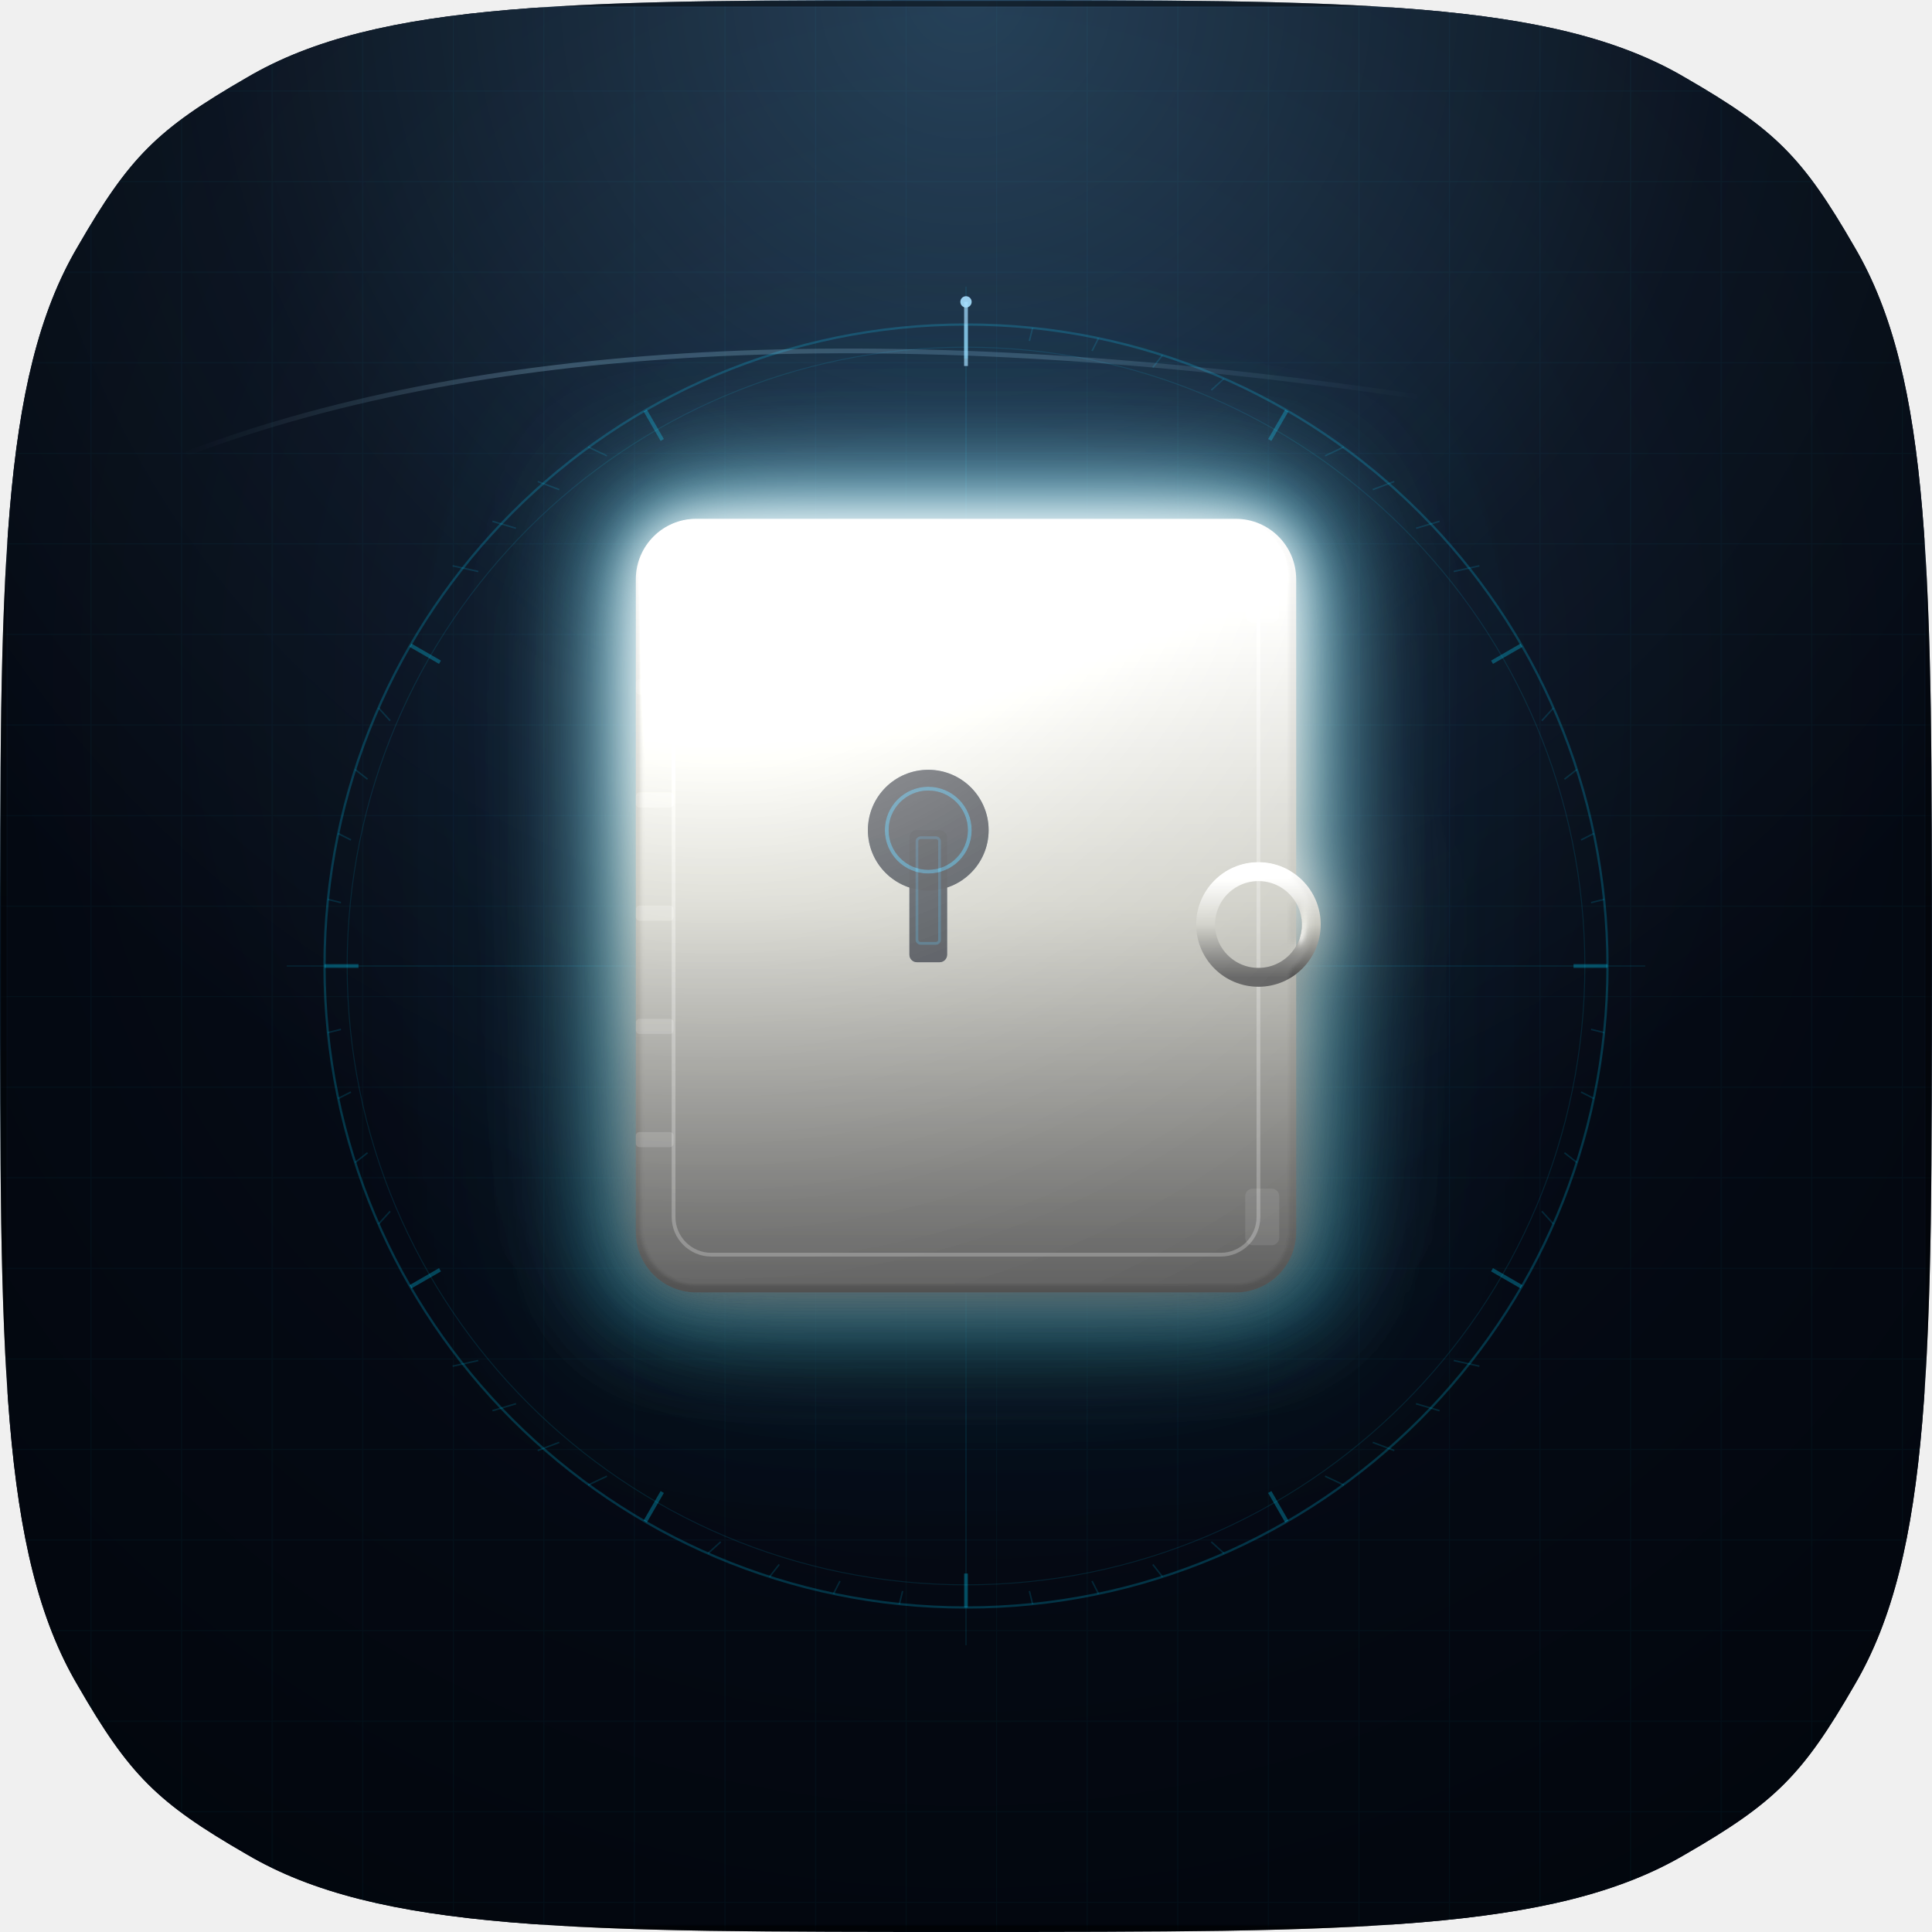
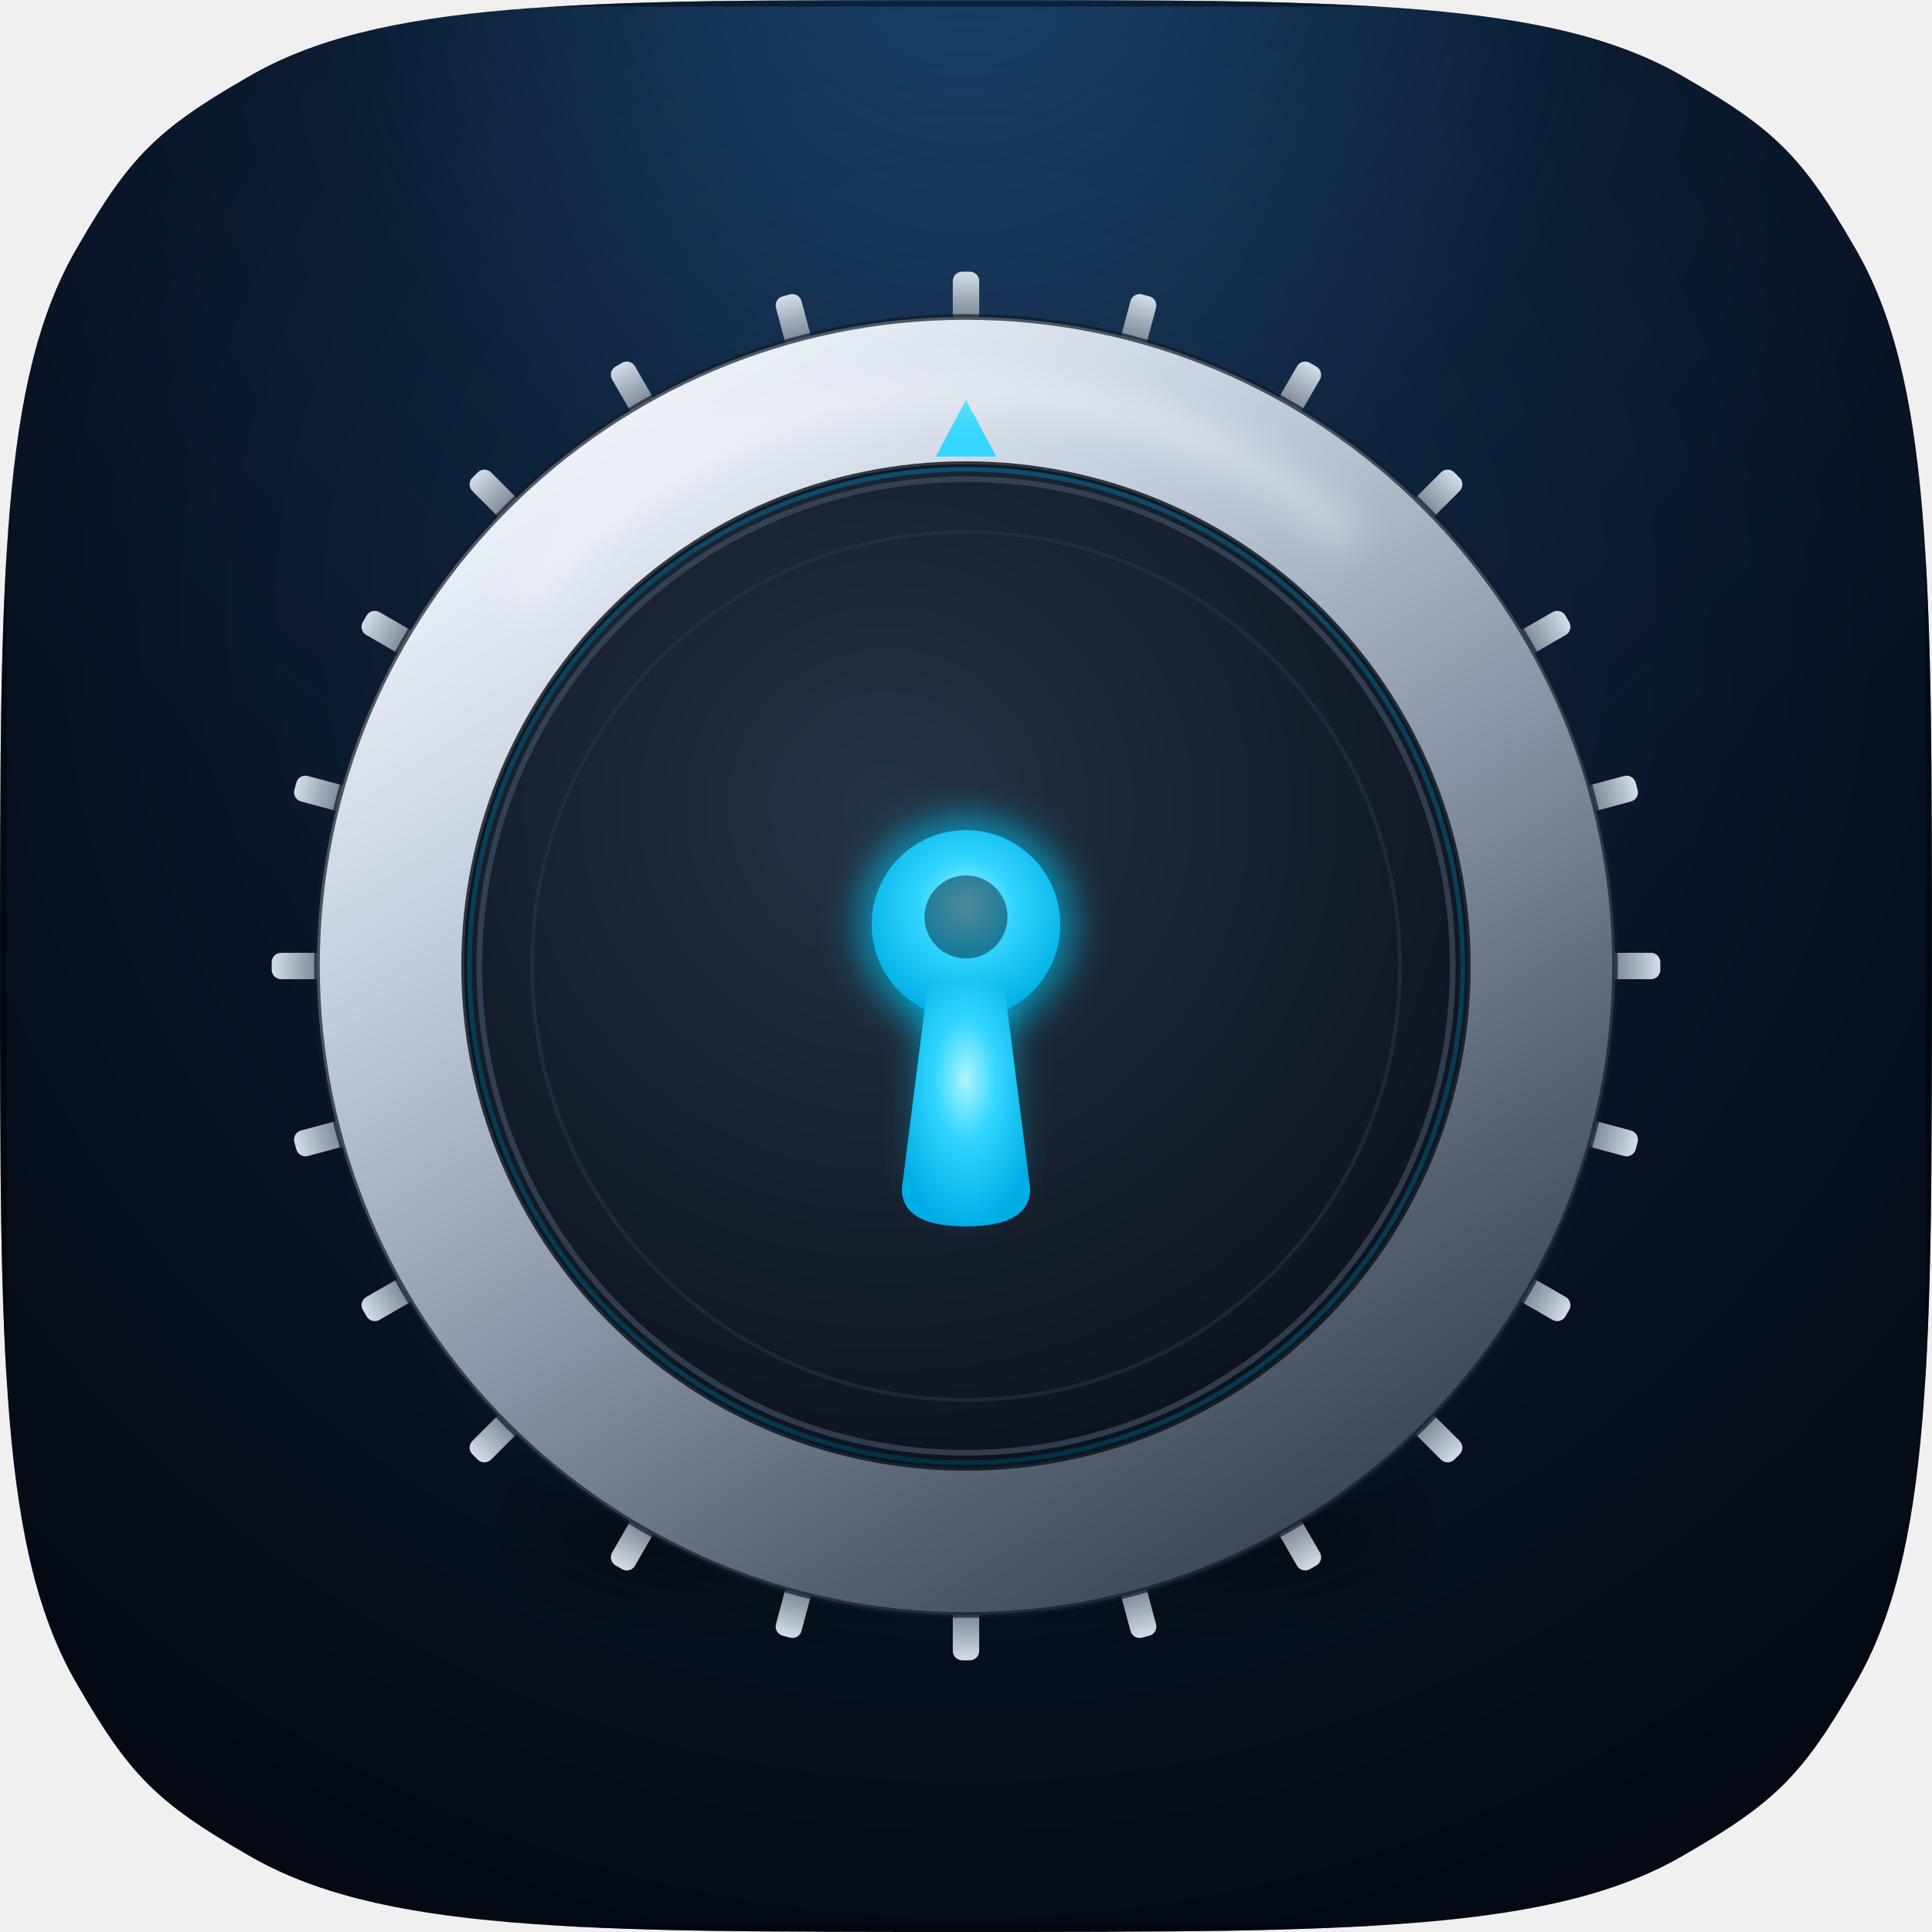
<svg xmlns="http://www.w3.org/2000/svg" viewBox="0 0 1024 1024" width="1024" height="1024">
  <defs>
    <clipPath id="squircle">
      <path d="         M 512 0         C 717.5 0, 823.5 0, 893.3 41.2         C 940.8 68.6, 955.4 83.2, 982.8 130.7         C 1024 200.5, 1024 306.5, 1024 512         C 1024 717.5, 1024 823.5, 982.8 893.3         C 955.4 940.8, 940.8 955.4, 893.3 982.8         C 823.5 1024, 717.5 1024, 512 1024         C 306.5 1024, 200.5 1024, 130.7 982.8         C 83.2 955.4, 68.6 940.8, 41.2 893.3         C 0 823.5, 0 717.5, 0 512         C 0 306.5, 0 200.5, 41.2 130.7         C 68.6 83.2, 83.2 68.6, 130.7 41.2         C 200.5 0, 306.5 0, 512 0         Z" />
    </clipPath>
-     <radialGradient id="bg" cx="50%" cy="35%" r="75%">
-       <stop offset="0%" stop-color="#0c1828" />
-       <stop offset="55%" stop-color="#050a14" />
-       <stop offset="100%" stop-color="#02060d" />
+     <radialGradient id="bg" cx="50%" cy="32%" r="80%">
+       <stop offset="0%" stop-color="#12243f" />
+       <stop offset="52%" stop-color="#081325" />
+       <stop offset="100%" stop-color="#03070f" />
    </radialGradient>
-     <linearGradient id="glyphGrad" x1="50%" y1="0%" x2="50%" y2="100%">
-       <stop offset="0%" stop-color="#ffffff" />
-       <stop offset="50%" stop-color="#c8c8c0" />
-       <stop offset="100%" stop-color="#505050" />
+     <radialGradient id="dome" cx="50%" cy="-4%" r="62%">
+       <stop offset="0%" stop-color="#3ea8ff" stop-opacity="0.30" />
+       <stop offset="55%" stop-color="#3ea8ff" stop-opacity="0.06" />
+       <stop offset="100%" stop-color="#3ea8ff" stop-opacity="0" />
+     </radialGradient>
+     <linearGradient id="steel" x1="18%" y1="2%" x2="82%" y2="100%">
+       <stop offset="0%" stop-color="#eef3f9" />
+       <stop offset="26%" stop-color="#c3cedd" />
+       <stop offset="55%" stop-color="#8b97a8" />
+       <stop offset="80%" stop-color="#586473" />
+       <stop offset="100%" stop-color="#3a4452" />
    </linearGradient>
-     <radialGradient id="dome" cx="50%" cy="0%" r="65%">
-       <stop offset="0%" stop-color="#78c8ff" stop-opacity="0.28" />
-       <stop offset="60%" stop-color="#78c8ff" stop-opacity="0.06" />
-       <stop offset="100%" stop-color="#78c8ff" stop-opacity="0" />
+     <linearGradient id="steelTooth" x1="0%" y1="0%" x2="0%" y2="100%">
+       <stop offset="0%" stop-color="#d4dde9" />
+       <stop offset="100%" stop-color="#5b6675" />
+     </linearGradient>
+     <radialGradient id="face" cx="42%" cy="34%" r="78%">
+       <stop offset="0%" stop-color="#243345" />
+       <stop offset="60%" stop-color="#141d2a" />
+       <stop offset="100%" stop-color="#0a0f18" />
    </radialGradient>
-     <linearGradient id="cometGrad" x1="0%" y1="0%" x2="100%" y2="0%">
-       <stop offset="0%" stop-color="#b4e6ff" stop-opacity="0" />
-       <stop offset="30%" stop-color="#b4e6ff" stop-opacity="0.45" />
-       <stop offset="70%" stop-color="#b4e6ff" stop-opacity="0.35" />
-       <stop offset="100%" stop-color="#b4e6ff" stop-opacity="0" />
-     </linearGradient>
-     <filter id="glow" x="-50%" y="-50%" width="200%" height="200%">
-       <feGaussianBlur in="SourceGraphic" stdDeviation="14" result="b1" />
-       <feGaussianBlur in="SourceGraphic" stdDeviation="36" result="b2" />
-       <feMerge>
-         <feMergeNode in="b2" />
-         <feMergeNode in="b1" />
-         <feMergeNode in="SourceGraphic" />
-       </feMerge>
+     <radialGradient id="cyanCore" cx="50%" cy="40%" r="60%">
+       <stop offset="0%" stop-color="#aef6ff" stop-opacity="1" />
+       <stop offset="40%" stop-color="#34d6ff" />
+       <stop offset="100%" stop-color="#00aee6" />
+     </radialGradient>
+     <filter id="soft" x="-60%" y="-60%" width="220%" height="220%">
+       <feGaussianBlur stdDeviation="22" />
    </filter>
-     <filter id="bevel" x="-10%" y="-10%" width="120%" height="120%">
-       <feGaussianBlur in="SourceAlpha" stdDeviation="2" result="blurred" />
-       <feSpecularLighting in="blurred" result="spec" specularExponent="20" lighting-color="#ffffff" surfaceScale="3">
-         <fePointLight x="380" y="220" z="300" />
-       </feSpecularLighting>
-       <feComposite in="spec" in2="SourceAlpha" operator="in" result="specOut" />
-       <feComposite in="SourceGraphic" in2="specOut" operator="arithmetic" k1="0" k2="1" k3="0.6" k4="0" />
+     <filter id="softS" x="-80%" y="-80%" width="260%" height="260%">
+       <feGaussianBlur stdDeviation="9" />
    </filter>
-     <filter id="shadow" x="-30%" y="-10%" width="160%" height="140%">
-       <feGaussianBlur stdDeviation="15" />
-     </filter>
-     <pattern id="grid" width="48" height="48" patternUnits="userSpaceOnUse">
-       <path d="M 48 0 L 0 0 0 48" fill="none" stroke="#00d4ff" stroke-opacity="0.04" stroke-width="1" />
-     </pattern>
-     <filter id="cyanHalo" x="-60%" y="-60%" width="220%" height="220%">
-       <feGaussianBlur in="SourceAlpha" stdDeviation="24" result="h1" />
-       <feFlood flood-color="#00d4ff" flood-opacity="0.45" result="c1" />
-       <feComposite in="c1" in2="h1" operator="in" result="halo1" />
-       <feGaussianBlur in="SourceAlpha" stdDeviation="60" result="h2" />
-       <feFlood flood-color="#0096dc" flood-opacity="0.25" result="c2" />
-       <feComposite in="c2" in2="h2" operator="in" result="halo2" />
-       <feMerge>
-         <feMergeNode in="halo2" />
-         <feMergeNode in="halo1" />
-       </feMerge>
-     </filter>
-     <linearGradient id="bezelGrad" x1="50%" y1="0%" x2="50%" y2="100%">
-       <stop offset="0%" stop-color="#0a1424" />
-       <stop offset="100%" stop-color="#02060d" />
-     </linearGradient>
  </defs>
  <g clip-path="url(#squircle)">
-     <rect width="1024" height="1024" fill="url(#bezelGrad)" />
-     <rect x="4" y="4" width="1016" height="1016" rx="224" fill="url(#bg)" />
-     <rect width="1024" height="1024" fill="url(#grid)" />
-     <g transform="translate(512,512)" stroke="#00d4ff" fill="none">
-       <circle r="340" stroke-width="1.2" stroke-opacity="0.22" />
-       <circle r="328" stroke-width="0.5" stroke-opacity="0.12" />
-       <line x1="0" y1="-340" x2="0" y2="-322" stroke-width="2" stroke-opacity="0.3" />
-       <line x1="170" y1="-294.4" x2="161" y2="-278.8" stroke-width="2" stroke-opacity="0.3" />
-       <line x1="294.4" y1="-170" x2="278.8" y2="-161" stroke-width="2" stroke-opacity="0.3" />
-       <line x1="340" y1="0" x2="322" y2="0" stroke-width="2" stroke-opacity="0.3" />
-       <line x1="294.4" y1="170" x2="278.8" y2="161" stroke-width="2" stroke-opacity="0.3" />
-       <line x1="170" y1="294.4" x2="161" y2="278.8" stroke-width="2" stroke-opacity="0.3" />
-       <line x1="0" y1="340" x2="0" y2="322" stroke-width="2" stroke-opacity="0.3" />
-       <line x1="-170" y1="294.4" x2="-161" y2="278.8" stroke-width="2" stroke-opacity="0.3" />
-       <line x1="-294.4" y1="170" x2="-278.8" y2="161" stroke-width="2" stroke-opacity="0.3" />
-       <line x1="-340" y1="0" x2="-322" y2="0" stroke-width="2" stroke-opacity="0.3" />
-       <line x1="-294.4" y1="-170" x2="-278.8" y2="-161" stroke-width="2" stroke-opacity="0.3" />
-       <line x1="-170" y1="-294.4" x2="-161" y2="-278.8" stroke-width="2" stroke-opacity="0.3" />
-       <g stroke-width="0.8" stroke-opacity="0.15">
-         <line x1="35.3" y1="-338.2" x2="33.6" y2="-331.3" />
-         <line x1="70.2" y1="-332.7" x2="66.8" y2="-326" />
-         <line x1="104.1" y1="-323.7" x2="99" y2="-317.2" />
-         <line x1="136.7" y1="-311.3" x2="130" y2="-305.2" />
-         <line x1="200.3" y1="-275.1" x2="190.3" y2="-270.4" />
-         <line x1="227" y1="-256.8" x2="215.6" y2="-252.5" />
-         <line x1="251" y1="-235.7" x2="238.5" y2="-232" />
-         <line x1="272.1" y1="-212.1" x2="258.5" y2="-209.1" />
-         <line x1="311.3" y1="-136.7" x2="305.2" y2="-130" />
-         <line x1="323.7" y1="-104.1" x2="317.2" y2="-99" />
-         <line x1="332.7" y1="-70.2" x2="326" y2="-66.8" />
-         <line x1="338.2" y1="-35.3" x2="331.3" y2="-33.6" />
-         <line x1="338.2" y1="35.3" x2="331.3" y2="33.6" />
-         <line x1="332.7" y1="70.2" x2="326" y2="66.8" />
-         <line x1="323.7" y1="104.1" x2="317.2" y2="99" />
-         <line x1="311.3" y1="136.7" x2="305.2" y2="130" />
-         <line x1="272.1" y1="212.1" x2="258.5" y2="209.1" />
-         <line x1="251" y1="235.7" x2="238.5" y2="232" />
-         <line x1="227" y1="256.8" x2="215.6" y2="252.5" />
-         <line x1="200.3" y1="275.1" x2="190.3" y2="270.4" />
-         <line x1="136.7" y1="311.3" x2="130" y2="305.2" />
-         <line x1="104.1" y1="323.7" x2="99" y2="317.2" />
-         <line x1="70.2" y1="332.7" x2="66.8" y2="326" />
-         <line x1="35.3" y1="338.2" x2="33.6" y2="331.3" />
-         <line x1="-35.3" y1="338.2" x2="-33.6" y2="331.3" />
-         <line x1="-70.2" y1="332.7" x2="-66.8" y2="326" />
-         <line x1="-104.1" y1="323.7" x2="-99" y2="317.2" />
-         <line x1="-136.7" y1="311.3" x2="-130" y2="305.2" />
-         <line x1="-200.3" y1="275.1" x2="-190.3" y2="270.4" />
-         <line x1="-227" y1="256.8" x2="-215.6" y2="252.5" />
-         <line x1="-251" y1="235.7" x2="-238.5" y2="232" />
-         <line x1="-272.1" y1="212.1" x2="-258.5" y2="209.1" />
-         <line x1="-311.3" y1="136.7" x2="-305.2" y2="130" />
-         <line x1="-323.7" y1="104.1" x2="-317.2" y2="99" />
-         <line x1="-332.7" y1="70.2" x2="-326" y2="66.8" />
-         <line x1="-338.2" y1="35.3" x2="-331.3" y2="33.6" />
-         <line x1="-338.2" y1="-35.3" x2="-331.3" y2="-33.6" />
-         <line x1="-332.7" y1="-70.2" x2="-326" y2="-66.8" />
-         <line x1="-323.7" y1="-104.1" x2="-317.2" y2="-99" />
-         <line x1="-311.3" y1="-136.7" x2="-305.2" y2="-130" />
-         <line x1="-272.1" y1="-212.1" x2="-258.5" y2="-209.1" />
-         <line x1="-251" y1="-235.7" x2="-238.5" y2="-232" />
-         <line x1="-227" y1="-256.8" x2="-215.6" y2="-252.5" />
-         <line x1="-200.3" y1="-275.1" x2="-190.3" y2="-270.4" />
-       </g>
-       <line x1="-360" y1="0" x2="360" y2="0" stroke-width="0.6" stroke-opacity="0.12" />
-       <line x1="0" y1="-360" x2="0" y2="360" stroke-width="0.6" stroke-opacity="0.12" />
-       <line x1="0" y1="-352" x2="0" y2="-318" stroke-width="2" stroke-opacity="0.7" stroke="#b4e6ff" />
-       <circle cy="-352" r="3" fill="#b4e6ff" fill-opacity="0.9" stroke="none" />
-     </g>
-     <path d="M 100 240 Q 340 150 750 210" stroke="url(#cometGrad)" stroke-width="2.5" fill="none" stroke-linecap="round" opacity="0.55" />
+     <rect width="1024" height="1024" fill="url(#bg)" />
    <rect width="1024" height="1024" fill="url(#dome)" />
-     <ellipse cx="512" cy="720" rx="180" ry="18" fill="#000000" opacity="0.5" filter="url(#shadow)" />
-     <g filter="url(#cyanHalo)">
-       <g transform="translate(512,480)">
-         <rect x="-190" y="-220" width="380" height="440" rx="40" fill="#808080" />
-       </g>
-     </g>
-     <g filter="url(#glow)">
-       <g filter="url(#bevel)">
-         <g transform="translate(512,480)">
-           <rect x="-175" y="-205" width="350" height="410" rx="32" fill="url(#glyphGrad)" />
-           <rect x="-155" y="-185" width="310" height="370" rx="20" fill="none" stroke="#ffffff" stroke-width="2" stroke-opacity="0.25" />
-           <line x1="50" y1="10" x2="155" y2="10" stroke="url(#glyphGrad)" stroke-width="14" stroke-linecap="round" />
-           <circle cx="155" cy="10" r="28" fill="none" stroke="url(#glyphGrad)" stroke-width="10" />
-           <circle cx="-20" cy="-40" r="32" fill="#0c1828" opacity="0.9" />
-           <rect x="-30" y="-40" width="20" height="70" rx="4" fill="#0c1828" opacity="0.9" />
-           <circle cx="-20" cy="-40" r="22" fill="none" stroke="#00d4ff" stroke-width="2" stroke-opacity="0.5" />
-           <rect x="-26" y="-36" width="12" height="56" rx="2" fill="none" stroke="#00d4ff" stroke-width="1.5" stroke-opacity="0.3" />
-           <rect x="-175" y="-120" width="20" height="8" rx="2" fill="#ffffff" opacity="0.15" />
-           <rect x="-175" y="-60" width="20" height="8" rx="2" fill="#ffffff" opacity="0.15" />
-           <rect x="-175" y="0" width="20" height="8" rx="2" fill="#ffffff" opacity="0.15" />
-           <rect x="-175" y="60" width="20" height="8" rx="2" fill="#ffffff" opacity="0.15" />
-           <rect x="-175" y="120" width="20" height="8" rx="2" fill="#ffffff" opacity="0.15" />
-           <rect x="148" y="-180" width="18" height="30" rx="4" fill="#ffffff" opacity="0.1" />
-           <rect x="148" y="150" width="18" height="30" rx="4" fill="#ffffff" opacity="0.1" />
+     <circle cx="512" cy="524" r="300" fill="#00d4ff" opacity="0.20" filter="url(#soft)" />
+     <ellipse cx="512" cy="812" rx="232" ry="30" fill="#000000" opacity="0.45" filter="url(#soft)" />
+     <g transform="translate(512,512)">
+       <g fill="url(#steelTooth)">
+         <g>
+           <rect x="-7" y="-368" width="14" height="34" rx="5" />
+         </g>
+         <g transform="rotate(15)">
+           <rect x="-7" y="-368" width="14" height="34" rx="5" />
+         </g>
+         <g transform="rotate(30)">
+           <rect x="-7" y="-368" width="14" height="34" rx="5" />
+         </g>
+         <g transform="rotate(45)">
+           <rect x="-7" y="-368" width="14" height="34" rx="5" />
+         </g>
+         <g transform="rotate(60)">
+           <rect x="-7" y="-368" width="14" height="34" rx="5" />
+         </g>
+         <g transform="rotate(75)">
+           <rect x="-7" y="-368" width="14" height="34" rx="5" />
+         </g>
+         <g transform="rotate(90)">
+           <rect x="-7" y="-368" width="14" height="34" rx="5" />
+         </g>
+         <g transform="rotate(105)">
+           <rect x="-7" y="-368" width="14" height="34" rx="5" />
+         </g>
+         <g transform="rotate(120)">
+           <rect x="-7" y="-368" width="14" height="34" rx="5" />
+         </g>
+         <g transform="rotate(135)">
+           <rect x="-7" y="-368" width="14" height="34" rx="5" />
+         </g>
+         <g transform="rotate(150)">
+           <rect x="-7" y="-368" width="14" height="34" rx="5" />
+         </g>
+         <g transform="rotate(165)">
+           <rect x="-7" y="-368" width="14" height="34" rx="5" />
+         </g>
+         <g transform="rotate(180)">
+           <rect x="-7" y="-368" width="14" height="34" rx="5" />
+         </g>
+         <g transform="rotate(195)">
+           <rect x="-7" y="-368" width="14" height="34" rx="5" />
+         </g>
+         <g transform="rotate(210)">
+           <rect x="-7" y="-368" width="14" height="34" rx="5" />
+         </g>
+         <g transform="rotate(225)">
+           <rect x="-7" y="-368" width="14" height="34" rx="5" />
+         </g>
+         <g transform="rotate(240)">
+           <rect x="-7" y="-368" width="14" height="34" rx="5" />
+         </g>
+         <g transform="rotate(255)">
+           <rect x="-7" y="-368" width="14" height="34" rx="5" />
+         </g>
+         <g transform="rotate(270)">
+           <rect x="-7" y="-368" width="14" height="34" rx="5" />
+         </g>
+         <g transform="rotate(285)">
+           <rect x="-7" y="-368" width="14" height="34" rx="5" />
+         </g>
+         <g transform="rotate(300)">
+           <rect x="-7" y="-368" width="14" height="34" rx="5" />
+         </g>
+         <g transform="rotate(315)">
+           <rect x="-7" y="-368" width="14" height="34" rx="5" />
+         </g>
+         <g transform="rotate(330)">
+           <rect x="-7" y="-368" width="14" height="34" rx="5" />
+         </g>
+         <g transform="rotate(345)">
+           <rect x="-7" y="-368" width="14" height="34" rx="5" />
        </g>
      </g>
+       <circle r="305" fill="none" stroke="url(#steel)" stroke-width="78" />
+       <circle r="344" fill="none" stroke="#111a28" stroke-width="3" stroke-opacity="0.7" />
+       <circle r="266" fill="none" stroke="#0a1018" stroke-width="3" stroke-opacity="0.8" />
+       <circle r="262" fill="url(#face)" />
+       <circle r="258" fill="none" stroke="#46556a" stroke-width="3" stroke-opacity="0.6" />
+       <circle r="230" fill="none" stroke="#2b3848" stroke-width="2" stroke-opacity="0.5" />
+       <path d="M 0 -300 l 16 30 l -32 0 Z" fill="#34d6ff" />
+       <g filter="url(#softS)">
+         <circle cx="0" cy="-22" r="58" fill="#00d4ff" opacity="0.55" />
+         <rect x="-26" y="-22" width="52" height="150" rx="26" fill="#00d4ff" opacity="0.45" />
+       </g>
+       <circle cx="0" cy="-22" r="50" fill="url(#cyanCore)" />
+       <path d="M -20 8 L -34 118 Q -34 138 0 138 Q 34 138 34 118 L 20 8 Z" fill="url(#cyanCore)" />
+       <circle cx="0" cy="-26" r="22" fill="#063246" opacity="0.55" />
+       <path d="M -232 -198 A 305 305 0 0 1 198 -232" fill="none" stroke="#ffffff" stroke-width="20" stroke-opacity="0.30" stroke-linecap="round" filter="url(#softS)" />
    </g>
-     <rect x="2" y="2" width="1020" height="1020" rx="228" fill="none" stroke="#000000" stroke-width="3" stroke-opacity="0.5" />
+     <rect x="2" y="2" width="1020" height="1020" rx="228" fill="none" stroke="#000000" stroke-width="3" stroke-opacity="0.45" />
  </g>
</svg>
